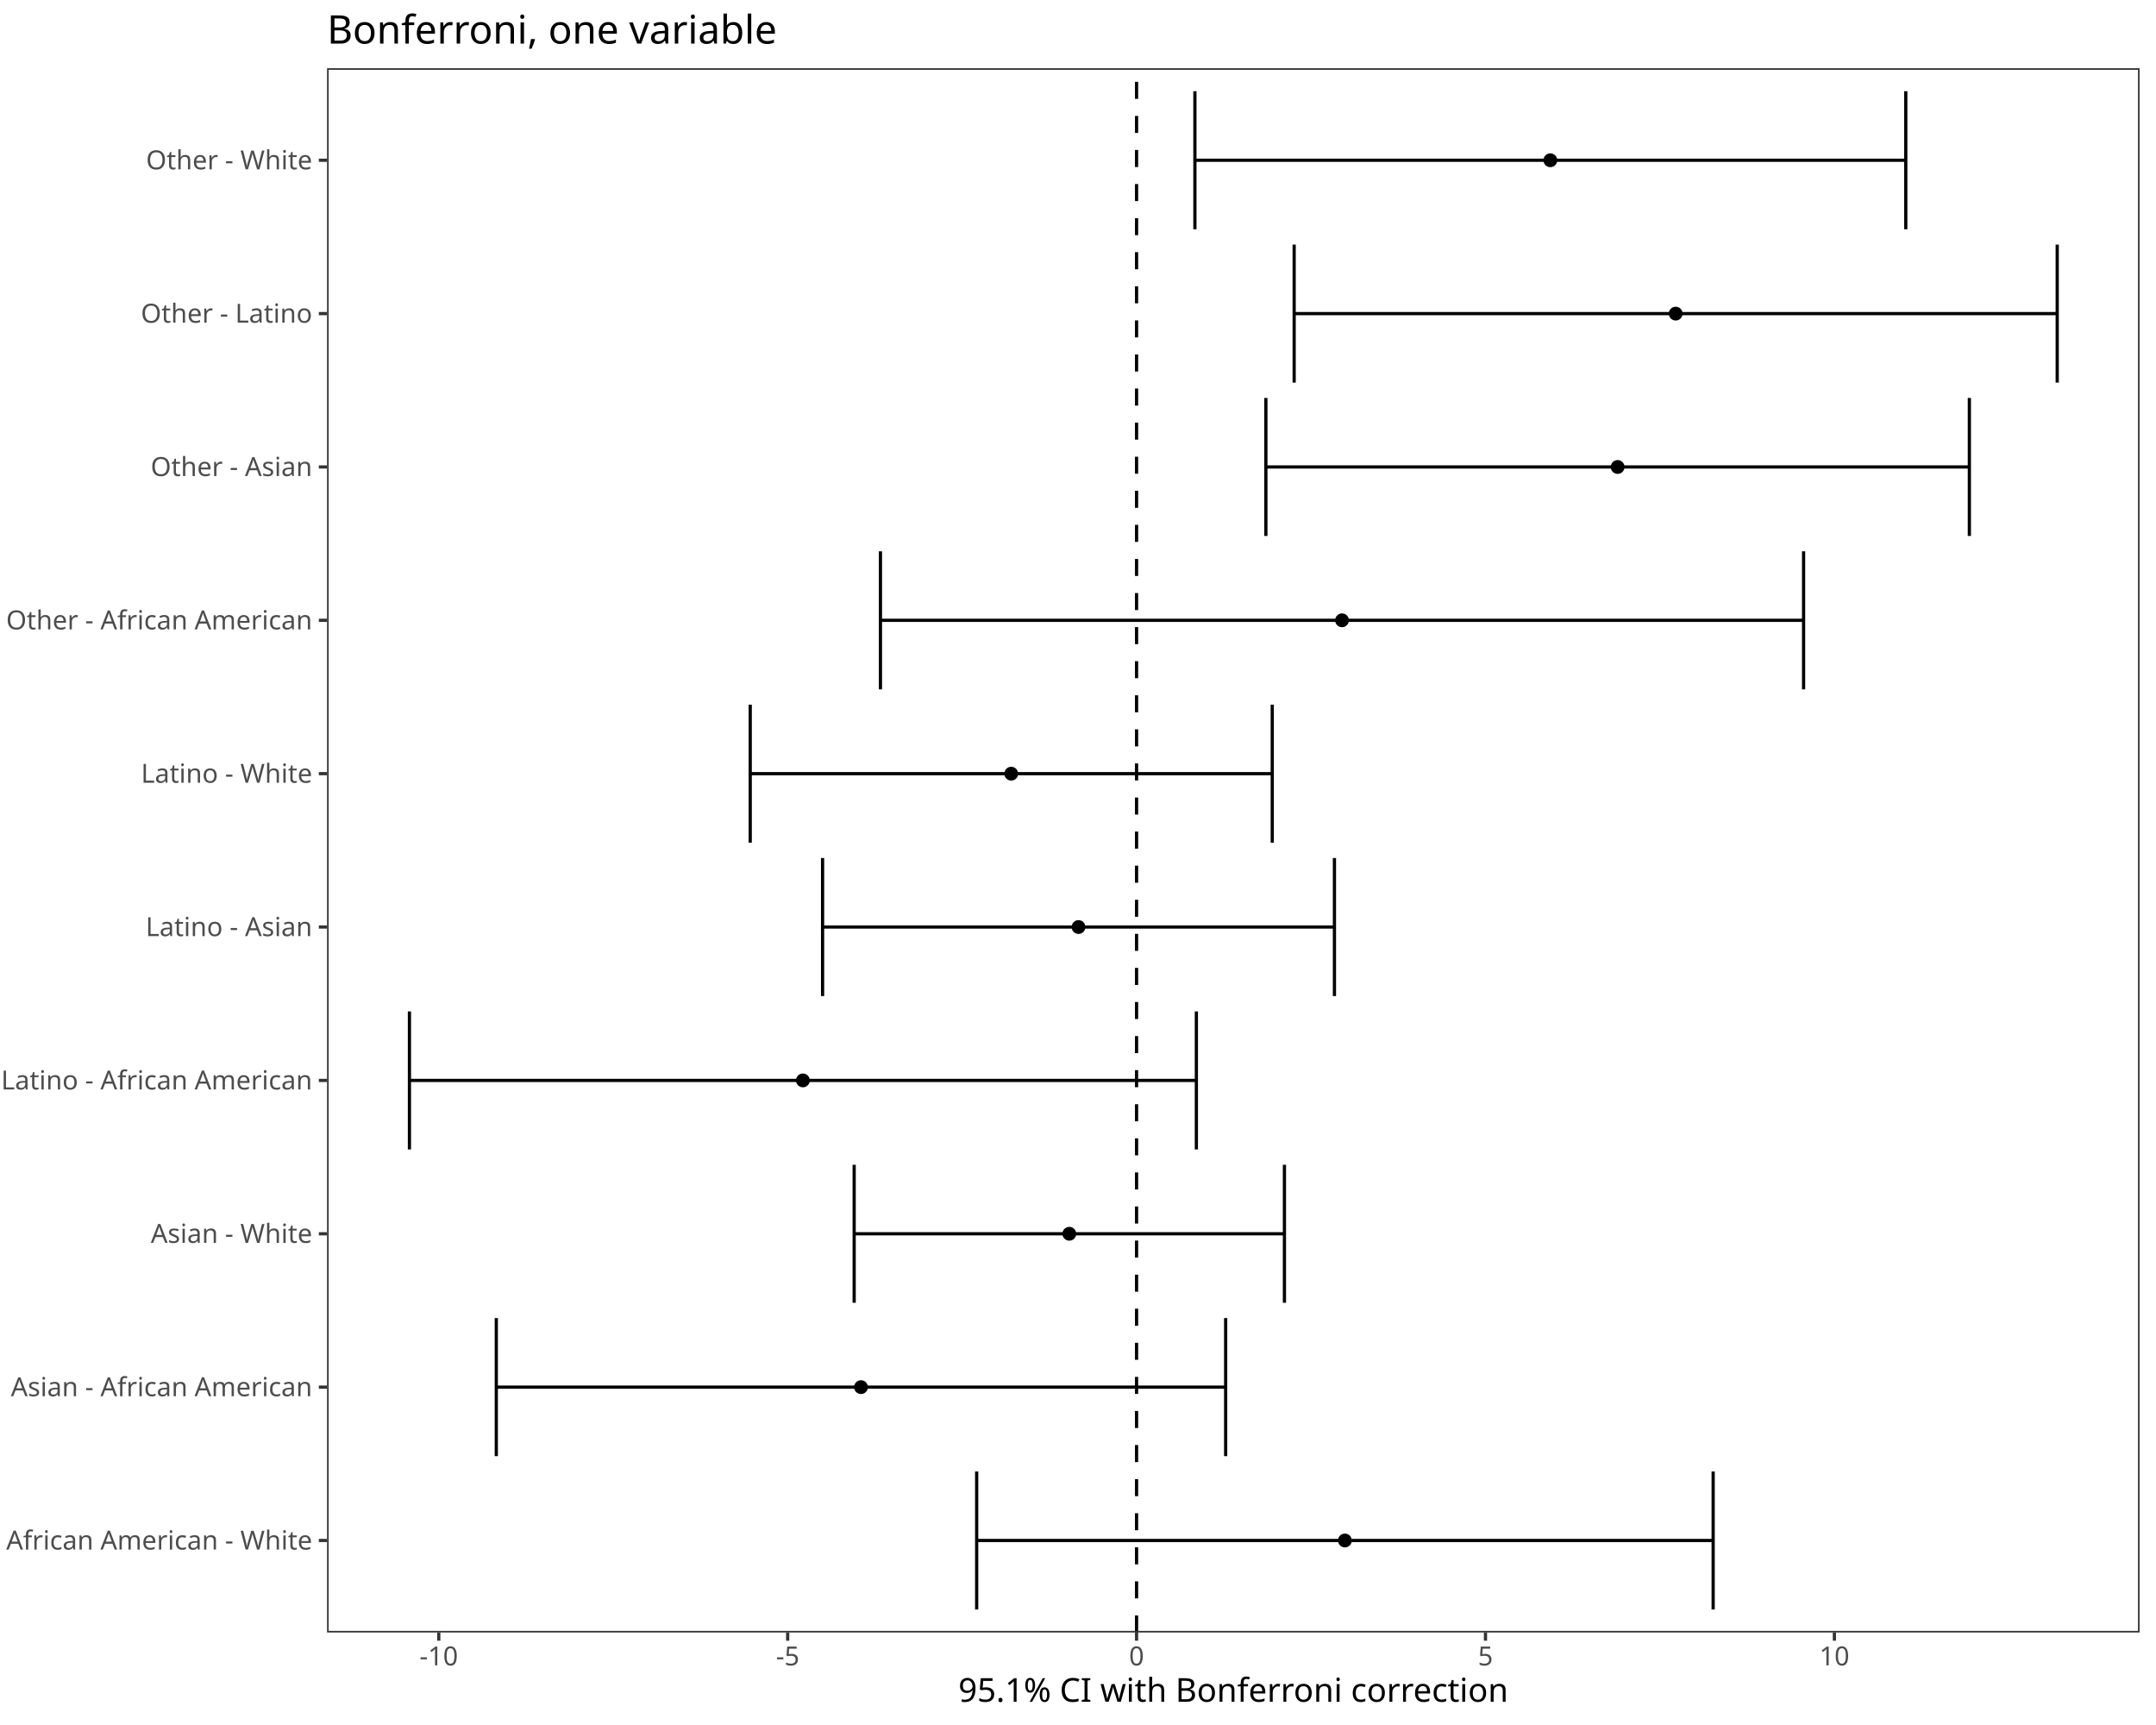
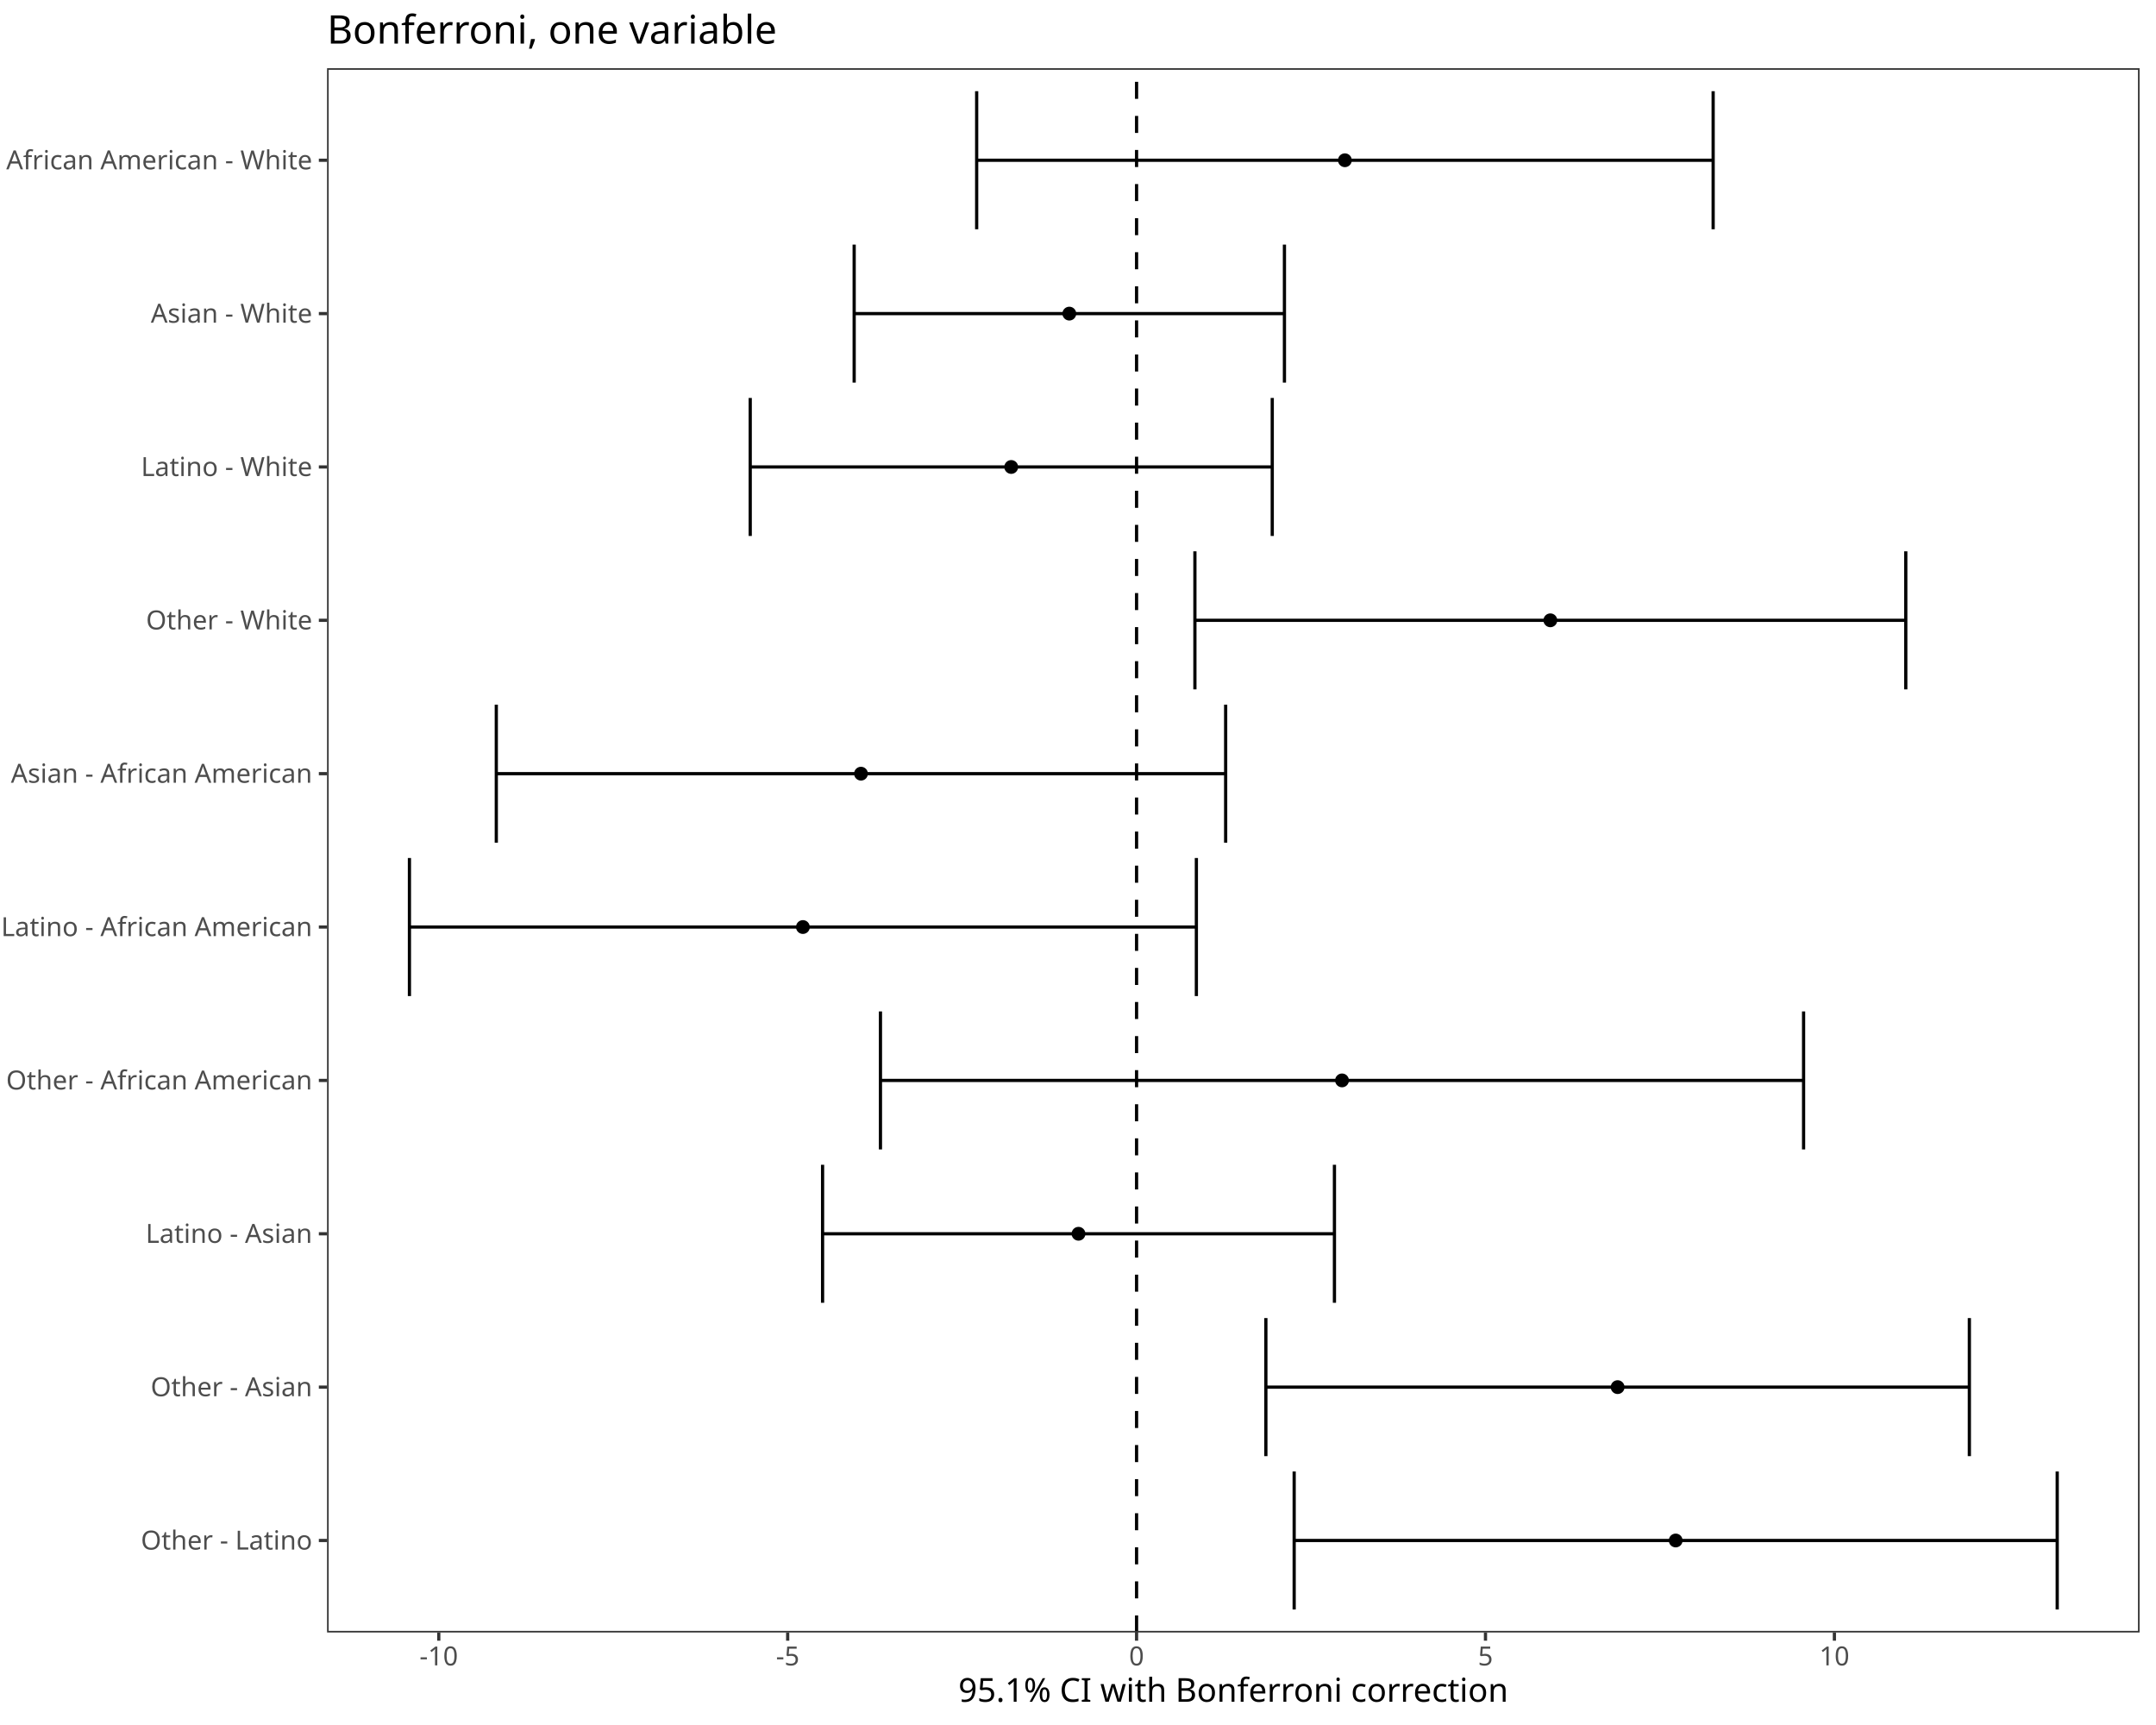
<svg xmlns="http://www.w3.org/2000/svg" class="svglite" data-engine-version="2.0" width="720.00pt" height="576.00pt" viewBox="0 0 720.00 576.00">
  <defs>
    <style type="text/css">
    .svglite line, .svglite polyline, .svglite polygon, .svglite path, .svglite rect, .svglite circle {
      fill: none;
      stroke: #000000;
      stroke-linecap: round;
      stroke-linejoin: round;
      stroke-miterlimit: 10.00;
    }
  </style>
  </defs>
  <rect width="100%" height="100%" style="stroke: none; fill: #FFFFFF;" />
  <defs>
    <clipPath id="cpMC4wMHw3MjAuMDB8MC4wMHw1NzYuMDA=">
      <rect x="0.00" y="0.00" width="720.00" height="576.00" />
    </clipPath>
  </defs>
  <g clip-path="url(#cpMC4wMHw3MjAuMDB8MC4wMHw1NzYuMDA=)">
    <rect x="0.00" y="0.00" width="720.00" height="576.00" style="stroke-width: 1.07; stroke: #FFFFFF; fill: #FFFFFF;" />
  </g>
  <defs>
    <clipPath id="cpMTA5LjIyfDcxNC41MnwyMi43OHw1NDUuMTE=">
      <rect x="109.22" y="22.78" width="605.30" height="522.33" />
    </clipPath>
  </defs>
  <g clip-path="url(#cpMTA5LjIyfDcxNC41MnwyMi43OHw1NDUuMTE=)">
    <rect x="109.22" y="22.78" width="605.30" height="522.33" style="stroke-width: 1.07; stroke: none; fill: #FFFFFF;" />
-     <circle cx="449.13" cy="514.39" r="1.95" style="stroke-width: 0.71; fill: #000000;" />
-     <circle cx="357.10" cy="411.97" r="1.95" style="stroke-width: 0.71; fill: #000000;" />
-     <circle cx="337.70" cy="258.34" r="1.95" style="stroke-width: 0.71; fill: #000000;" />
-     <circle cx="517.74" cy="53.51" r="1.95" style="stroke-width: 0.71; fill: #000000;" />
-     <circle cx="287.53" cy="463.18" r="1.95" style="stroke-width: 0.71; fill: #000000;" />
-     <circle cx="268.13" cy="360.76" r="1.95" style="stroke-width: 0.71; fill: #000000;" />
-     <circle cx="448.17" cy="207.13" r="1.95" style="stroke-width: 0.71; fill: #000000;" />
-     <circle cx="360.17" cy="309.55" r="1.95" style="stroke-width: 0.71; fill: #000000;" />
-     <circle cx="540.21" cy="155.93" r="1.95" style="stroke-width: 0.71; fill: #000000;" />
-     <circle cx="559.60" cy="104.72" r="1.95" style="stroke-width: 0.71; fill: #000000;" />
-     <polyline points="572.11,537.43 572.11,491.34 " style="stroke-width: 1.07; stroke-linecap: butt;" />
-     <polyline points="572.11,514.39 326.16,514.39 " style="stroke-width: 1.07; stroke-linecap: butt;" />
-     <polyline points="326.16,537.43 326.16,491.34 " style="stroke-width: 1.07; stroke-linecap: butt;" />
-     <polyline points="428.94,435.01 428.94,388.93 " style="stroke-width: 1.07; stroke-linecap: butt;" />
-     <polyline points="428.94,411.97 285.25,411.97 " style="stroke-width: 1.07; stroke-linecap: butt;" />
-     <polyline points="285.25,435.01 285.25,388.93 " style="stroke-width: 1.07; stroke-linecap: butt;" />
-     <polyline points="424.87,281.39 424.87,235.30 " style="stroke-width: 1.07; stroke-linecap: butt;" />
-     <polyline points="424.87,258.34 250.54,258.34 " style="stroke-width: 1.07; stroke-linecap: butt;" />
-     <polyline points="250.54,281.39 250.54,235.30 " style="stroke-width: 1.07; stroke-linecap: butt;" />
-     <polyline points="636.44,76.55 636.44,30.46 " style="stroke-width: 1.07; stroke-linecap: butt;" />
-     <polyline points="636.44,53.51 399.04,53.51 " style="stroke-width: 1.07; stroke-linecap: butt;" />
-     <polyline points="399.04,76.55 399.04,30.46 " style="stroke-width: 1.07; stroke-linecap: butt;" />
-     <polyline points="409.31,486.22 409.31,440.13 " style="stroke-width: 1.07; stroke-linecap: butt;" />
-     <polyline points="409.31,463.18 165.74,463.18 " style="stroke-width: 1.07; stroke-linecap: butt;" />
-     <polyline points="165.74,486.22 165.74,440.13 " style="stroke-width: 1.07; stroke-linecap: butt;" />
-     <polyline points="399.53,383.80 399.53,337.72 " style="stroke-width: 1.07; stroke-linecap: butt;" />
-     <polyline points="399.53,360.76 136.73,360.76 " style="stroke-width: 1.07; stroke-linecap: butt;" />
-     <polyline points="136.73,383.80 136.73,337.72 " style="stroke-width: 1.07; stroke-linecap: butt;" />
-     <polyline points="602.31,230.18 602.31,184.09 " style="stroke-width: 1.07; stroke-linecap: butt;" />
-     <polyline points="602.31,207.13 294.03,207.13 " style="stroke-width: 1.07; stroke-linecap: butt;" />
-     <polyline points="294.03,230.18 294.03,184.09 " style="stroke-width: 1.07; stroke-linecap: butt;" />
-     <polyline points="445.64,332.60 445.64,286.51 " style="stroke-width: 1.07; stroke-linecap: butt;" />
-     <polyline points="445.64,309.55 274.70,309.55 " style="stroke-width: 1.07; stroke-linecap: butt;" />
-     <polyline points="274.70,332.60 274.70,286.51 " style="stroke-width: 1.07; stroke-linecap: butt;" />
-     <polyline points="657.67,178.97 657.67,132.88 " style="stroke-width: 1.07; stroke-linecap: butt;" />
-     <polyline points="657.67,155.93 422.74,155.93 " style="stroke-width: 1.07; stroke-linecap: butt;" />
-     <polyline points="422.74,178.97 422.74,132.88 " style="stroke-width: 1.07; stroke-linecap: butt;" />
-     <polyline points="687.01,127.76 687.01,81.67 " style="stroke-width: 1.07; stroke-linecap: butt;" />
-     <polyline points="687.01,104.72 432.19,104.72 " style="stroke-width: 1.07; stroke-linecap: butt;" />
-     <polyline points="432.19,127.76 432.19,81.67 " style="stroke-width: 1.07; stroke-linecap: butt;" />
+     <circle cx="449.13" cy="53.51" r="1.95" style="stroke-width: 0.71; fill: #000000;" />
+     <circle cx="357.10" cy="104.72" r="1.95" style="stroke-width: 0.71; fill: #000000;" />
+     <circle cx="337.70" cy="155.93" r="1.95" style="stroke-width: 0.71; fill: #000000;" />
+     <circle cx="517.74" cy="207.13" r="1.95" style="stroke-width: 0.71; fill: #000000;" />
+     <circle cx="287.53" cy="258.34" r="1.95" style="stroke-width: 0.71; fill: #000000;" />
+     <circle cx="268.13" cy="309.55" r="1.95" style="stroke-width: 0.71; fill: #000000;" />
+     <circle cx="448.17" cy="360.76" r="1.95" style="stroke-width: 0.71; fill: #000000;" />
+     <circle cx="360.17" cy="411.97" r="1.95" style="stroke-width: 0.71; fill: #000000;" />
+     <circle cx="540.21" cy="463.18" r="1.95" style="stroke-width: 0.71; fill: #000000;" />
+     <circle cx="559.60" cy="514.39" r="1.95" style="stroke-width: 0.71; fill: #000000;" />
+     <polyline points="572.11,76.55 572.11,30.46 " style="stroke-width: 1.07; stroke-linecap: butt;" />
+     <polyline points="572.11,53.51 326.16,53.51 " style="stroke-width: 1.07; stroke-linecap: butt;" />
+     <polyline points="326.16,76.55 326.16,30.46 " style="stroke-width: 1.07; stroke-linecap: butt;" />
+     <polyline points="428.94,127.76 428.94,81.67 " style="stroke-width: 1.07; stroke-linecap: butt;" />
+     <polyline points="428.94,104.72 285.25,104.72 " style="stroke-width: 1.07; stroke-linecap: butt;" />
+     <polyline points="285.25,127.76 285.25,81.67 " style="stroke-width: 1.07; stroke-linecap: butt;" />
+     <polyline points="424.87,178.97 424.87,132.88 " style="stroke-width: 1.07; stroke-linecap: butt;" />
+     <polyline points="424.87,155.93 250.54,155.93 " style="stroke-width: 1.07; stroke-linecap: butt;" />
+     <polyline points="250.54,178.97 250.54,132.88 " style="stroke-width: 1.07; stroke-linecap: butt;" />
+     <polyline points="636.44,230.18 636.44,184.09 " style="stroke-width: 1.07; stroke-linecap: butt;" />
+     <polyline points="636.44,207.13 399.04,207.13 " style="stroke-width: 1.07; stroke-linecap: butt;" />
+     <polyline points="399.04,230.18 399.04,184.09 " style="stroke-width: 1.07; stroke-linecap: butt;" />
+     <polyline points="409.31,281.39 409.31,235.30 " style="stroke-width: 1.07; stroke-linecap: butt;" />
+     <polyline points="409.31,258.34 165.74,258.34 " style="stroke-width: 1.07; stroke-linecap: butt;" />
+     <polyline points="165.74,281.39 165.74,235.30 " style="stroke-width: 1.07; stroke-linecap: butt;" />
+     <polyline points="399.53,332.60 399.53,286.51 " style="stroke-width: 1.07; stroke-linecap: butt;" />
+     <polyline points="399.53,309.55 136.73,309.55 " style="stroke-width: 1.07; stroke-linecap: butt;" />
+     <polyline points="136.73,332.60 136.73,286.51 " style="stroke-width: 1.07; stroke-linecap: butt;" />
+     <polyline points="602.31,383.80 602.31,337.72 " style="stroke-width: 1.07; stroke-linecap: butt;" />
+     <polyline points="602.31,360.76 294.03,360.76 " style="stroke-width: 1.07; stroke-linecap: butt;" />
+     <polyline points="294.03,383.80 294.03,337.72 " style="stroke-width: 1.07; stroke-linecap: butt;" />
+     <polyline points="445.64,435.01 445.64,388.93 " style="stroke-width: 1.07; stroke-linecap: butt;" />
+     <polyline points="445.64,411.97 274.70,411.97 " style="stroke-width: 1.07; stroke-linecap: butt;" />
+     <polyline points="274.70,435.01 274.70,388.93 " style="stroke-width: 1.07; stroke-linecap: butt;" />
+     <polyline points="657.67,486.22 657.67,440.13 " style="stroke-width: 1.07; stroke-linecap: butt;" />
+     <polyline points="657.67,463.18 422.74,463.18 " style="stroke-width: 1.07; stroke-linecap: butt;" />
+     <polyline points="422.74,486.22 422.74,440.13 " style="stroke-width: 1.07; stroke-linecap: butt;" />
+     <polyline points="687.01,537.43 687.01,491.34 " style="stroke-width: 1.07; stroke-linecap: butt;" />
+     <polyline points="687.01,514.39 432.19,514.39 " style="stroke-width: 1.07; stroke-linecap: butt;" />
+     <polyline points="432.19,537.43 432.19,491.34 " style="stroke-width: 1.07; stroke-linecap: butt;" />
    <line x1="379.56" y1="545.11" x2="379.56" y2="22.78" style="stroke-width: 1.07; stroke-dasharray: 5.69,5.69; stroke-linecap: butt;" />
    <rect x="109.22" y="22.78" width="605.30" height="522.33" style="stroke-width: 1.07; stroke: #333333;" />
  </g>
  <g clip-path="url(#cpMC4wMHw3MjAuMDB8MC4wMHw1NzYuMDA=)">
-     <text x="104.29" y="517.42" text-anchor="end" style="font-size: 8.80px; fill: #4D4D4D; font-family: sans;" textLength="97.33px" lengthAdjust="spacingAndGlyphs">African American - White</text>
-     <text x="104.29" y="466.21" text-anchor="end" style="font-size: 8.80px; fill: #4D4D4D; font-family: sans;" textLength="96.85px" lengthAdjust="spacingAndGlyphs">Asian - African American</text>
-     <text x="104.29" y="415.00" text-anchor="end" style="font-size: 8.80px; fill: #4D4D4D; font-family: sans;" textLength="52.33px" lengthAdjust="spacingAndGlyphs">Asian - White</text>
-     <text x="104.29" y="363.79" text-anchor="end" style="font-size: 8.80px; fill: #4D4D4D; font-family: sans;" textLength="98.81px" lengthAdjust="spacingAndGlyphs">Latino - African American</text>
-     <text x="104.29" y="312.58" text-anchor="end" style="font-size: 8.80px; fill: #4D4D4D; font-family: sans;" textLength="53.81px" lengthAdjust="spacingAndGlyphs">Latino - Asian</text>
-     <text x="104.29" y="261.37" text-anchor="end" style="font-size: 8.80px; fill: #4D4D4D; font-family: sans;" textLength="54.29px" lengthAdjust="spacingAndGlyphs">Latino - White</text>
-     <text x="104.29" y="210.16" text-anchor="end" style="font-size: 8.80px; fill: #4D4D4D; font-family: sans;" textLength="96.85px" lengthAdjust="spacingAndGlyphs">Other - African American</text>
-     <text x="104.29" y="158.95" text-anchor="end" style="font-size: 8.80px; fill: #4D4D4D; font-family: sans;" textLength="51.85px" lengthAdjust="spacingAndGlyphs">Other - Asian</text>
-     <text x="104.29" y="107.75" text-anchor="end" style="font-size: 8.80px; fill: #4D4D4D; font-family: sans;" textLength="53.81px" lengthAdjust="spacingAndGlyphs">Other - Latino</text>
-     <text x="104.29" y="56.54" text-anchor="end" style="font-size: 8.80px; fill: #4D4D4D; font-family: sans;" textLength="52.32px" lengthAdjust="spacingAndGlyphs">Other - White</text>
+     <text x="104.29" y="517.42" text-anchor="end" style="font-size: 8.80px; fill: #4D4D4D; font-family: sans;" textLength="53.81px" lengthAdjust="spacingAndGlyphs">Other - Latino</text>
+     <text x="104.29" y="466.21" text-anchor="end" style="font-size: 8.80px; fill: #4D4D4D; font-family: sans;" textLength="51.85px" lengthAdjust="spacingAndGlyphs">Other - Asian</text>
+     <text x="104.29" y="415.00" text-anchor="end" style="font-size: 8.80px; fill: #4D4D4D; font-family: sans;" textLength="53.81px" lengthAdjust="spacingAndGlyphs">Latino - Asian</text>
+     <text x="104.29" y="363.79" text-anchor="end" style="font-size: 8.80px; fill: #4D4D4D; font-family: sans;" textLength="96.85px" lengthAdjust="spacingAndGlyphs">Other - African American</text>
+     <text x="104.29" y="312.58" text-anchor="end" style="font-size: 8.80px; fill: #4D4D4D; font-family: sans;" textLength="98.81px" lengthAdjust="spacingAndGlyphs">Latino - African American</text>
+     <text x="104.29" y="261.37" text-anchor="end" style="font-size: 8.80px; fill: #4D4D4D; font-family: sans;" textLength="96.85px" lengthAdjust="spacingAndGlyphs">Asian - African American</text>
+     <text x="104.29" y="210.16" text-anchor="end" style="font-size: 8.80px; fill: #4D4D4D; font-family: sans;" textLength="52.32px" lengthAdjust="spacingAndGlyphs">Other - White</text>
+     <text x="104.29" y="158.95" text-anchor="end" style="font-size: 8.80px; fill: #4D4D4D; font-family: sans;" textLength="54.29px" lengthAdjust="spacingAndGlyphs">Latino - White</text>
+     <text x="104.29" y="107.75" text-anchor="end" style="font-size: 8.80px; fill: #4D4D4D; font-family: sans;" textLength="52.33px" lengthAdjust="spacingAndGlyphs">Asian - White</text>
+     <text x="104.29" y="56.54" text-anchor="end" style="font-size: 8.80px; fill: #4D4D4D; font-family: sans;" textLength="97.33px" lengthAdjust="spacingAndGlyphs">African American - White</text>
    <polyline points="106.48,514.39 109.22,514.39 " style="stroke-width: 1.07; stroke: #333333; stroke-linecap: butt;" />
    <polyline points="106.48,463.18 109.22,463.18 " style="stroke-width: 1.07; stroke: #333333; stroke-linecap: butt;" />
    <polyline points="106.48,411.97 109.22,411.97 " style="stroke-width: 1.07; stroke: #333333; stroke-linecap: butt;" />
    <polyline points="106.48,360.76 109.22,360.76 " style="stroke-width: 1.07; stroke: #333333; stroke-linecap: butt;" />
    <polyline points="106.48,309.55 109.22,309.55 " style="stroke-width: 1.07; stroke: #333333; stroke-linecap: butt;" />
    <polyline points="106.48,258.34 109.22,258.34 " style="stroke-width: 1.07; stroke: #333333; stroke-linecap: butt;" />
    <polyline points="106.48,207.13 109.22,207.13 " style="stroke-width: 1.07; stroke: #333333; stroke-linecap: butt;" />
    <polyline points="106.48,155.93 109.22,155.93 " style="stroke-width: 1.07; stroke: #333333; stroke-linecap: butt;" />
    <polyline points="106.48,104.72 109.22,104.72 " style="stroke-width: 1.07; stroke: #333333; stroke-linecap: butt;" />
    <polyline points="106.48,53.51 109.22,53.51 " style="stroke-width: 1.07; stroke: #333333; stroke-linecap: butt;" />
    <polyline points="146.53,547.85 146.53,545.11 " style="stroke-width: 1.07; stroke: #333333; stroke-linecap: butt;" />
    <polyline points="263.05,547.85 263.05,545.11 " style="stroke-width: 1.07; stroke: #333333; stroke-linecap: butt;" />
    <polyline points="379.56,547.85 379.56,545.11 " style="stroke-width: 1.07; stroke: #333333; stroke-linecap: butt;" />
    <polyline points="496.08,547.85 496.08,545.11 " style="stroke-width: 1.07; stroke: #333333; stroke-linecap: butt;" />
    <polyline points="612.60,547.85 612.60,545.11 " style="stroke-width: 1.07; stroke: #333333; stroke-linecap: butt;" />
    <text x="146.53" y="556.10" text-anchor="middle" style="font-size: 8.80px; fill: #4D4D4D; font-family: sans;" textLength="12.72px" lengthAdjust="spacingAndGlyphs">-10</text>
    <text x="263.05" y="556.10" text-anchor="middle" style="font-size: 8.80px; fill: #4D4D4D; font-family: sans;" textLength="7.82px" lengthAdjust="spacingAndGlyphs">-5</text>
    <text x="379.56" y="556.10" text-anchor="middle" style="font-size: 8.80px; fill: #4D4D4D; font-family: sans;" textLength="4.89px" lengthAdjust="spacingAndGlyphs">0</text>
    <text x="496.08" y="556.10" text-anchor="middle" style="font-size: 8.80px; fill: #4D4D4D; font-family: sans;" textLength="4.89px" lengthAdjust="spacingAndGlyphs">5</text>
    <text x="612.60" y="556.10" text-anchor="middle" style="font-size: 8.80px; fill: #4D4D4D; font-family: sans;" textLength="9.79px" lengthAdjust="spacingAndGlyphs">10</text>
    <text x="411.87" y="568.24" text-anchor="middle" style="font-size: 11.00px; font-family: sans;" textLength="173.04px" lengthAdjust="spacingAndGlyphs">95.1% CI with Bonferroni correction</text>
    <text x="109.22" y="14.56" style="font-size: 13.20px; font-family: sans;" textLength="140.16px" lengthAdjust="spacingAndGlyphs">Bonferroni, one variable</text>
  </g>
</svg>
